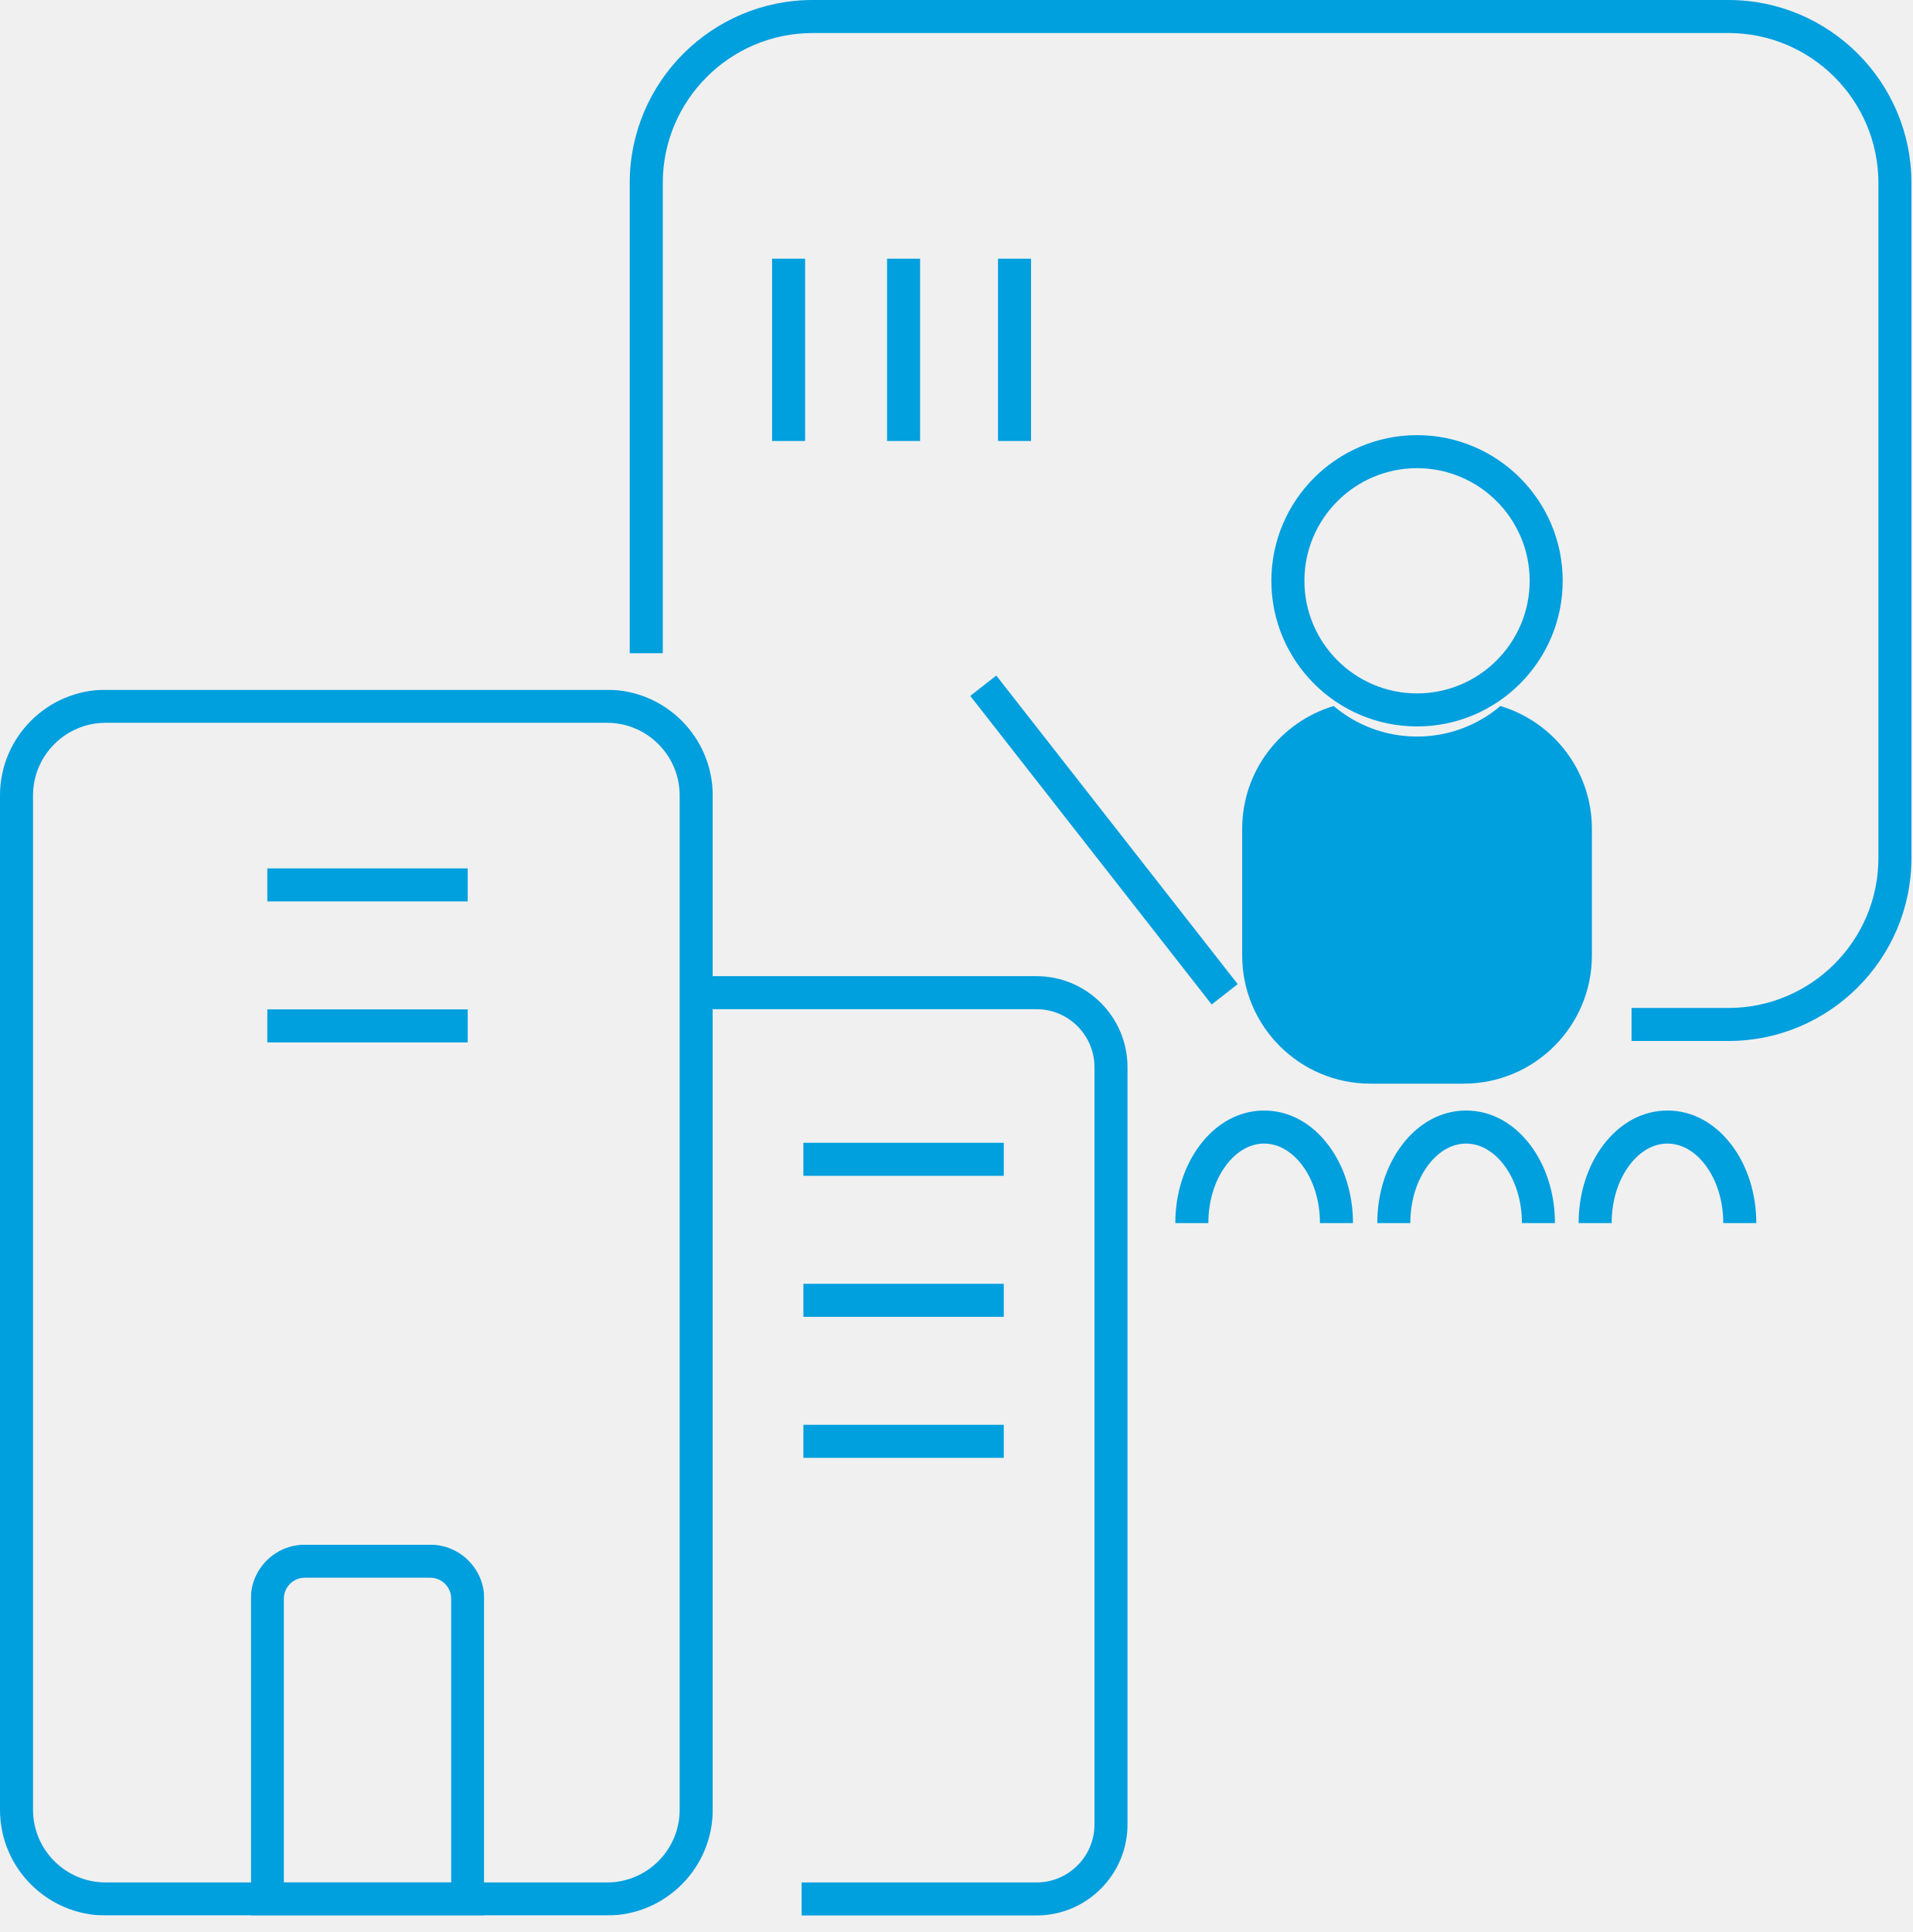
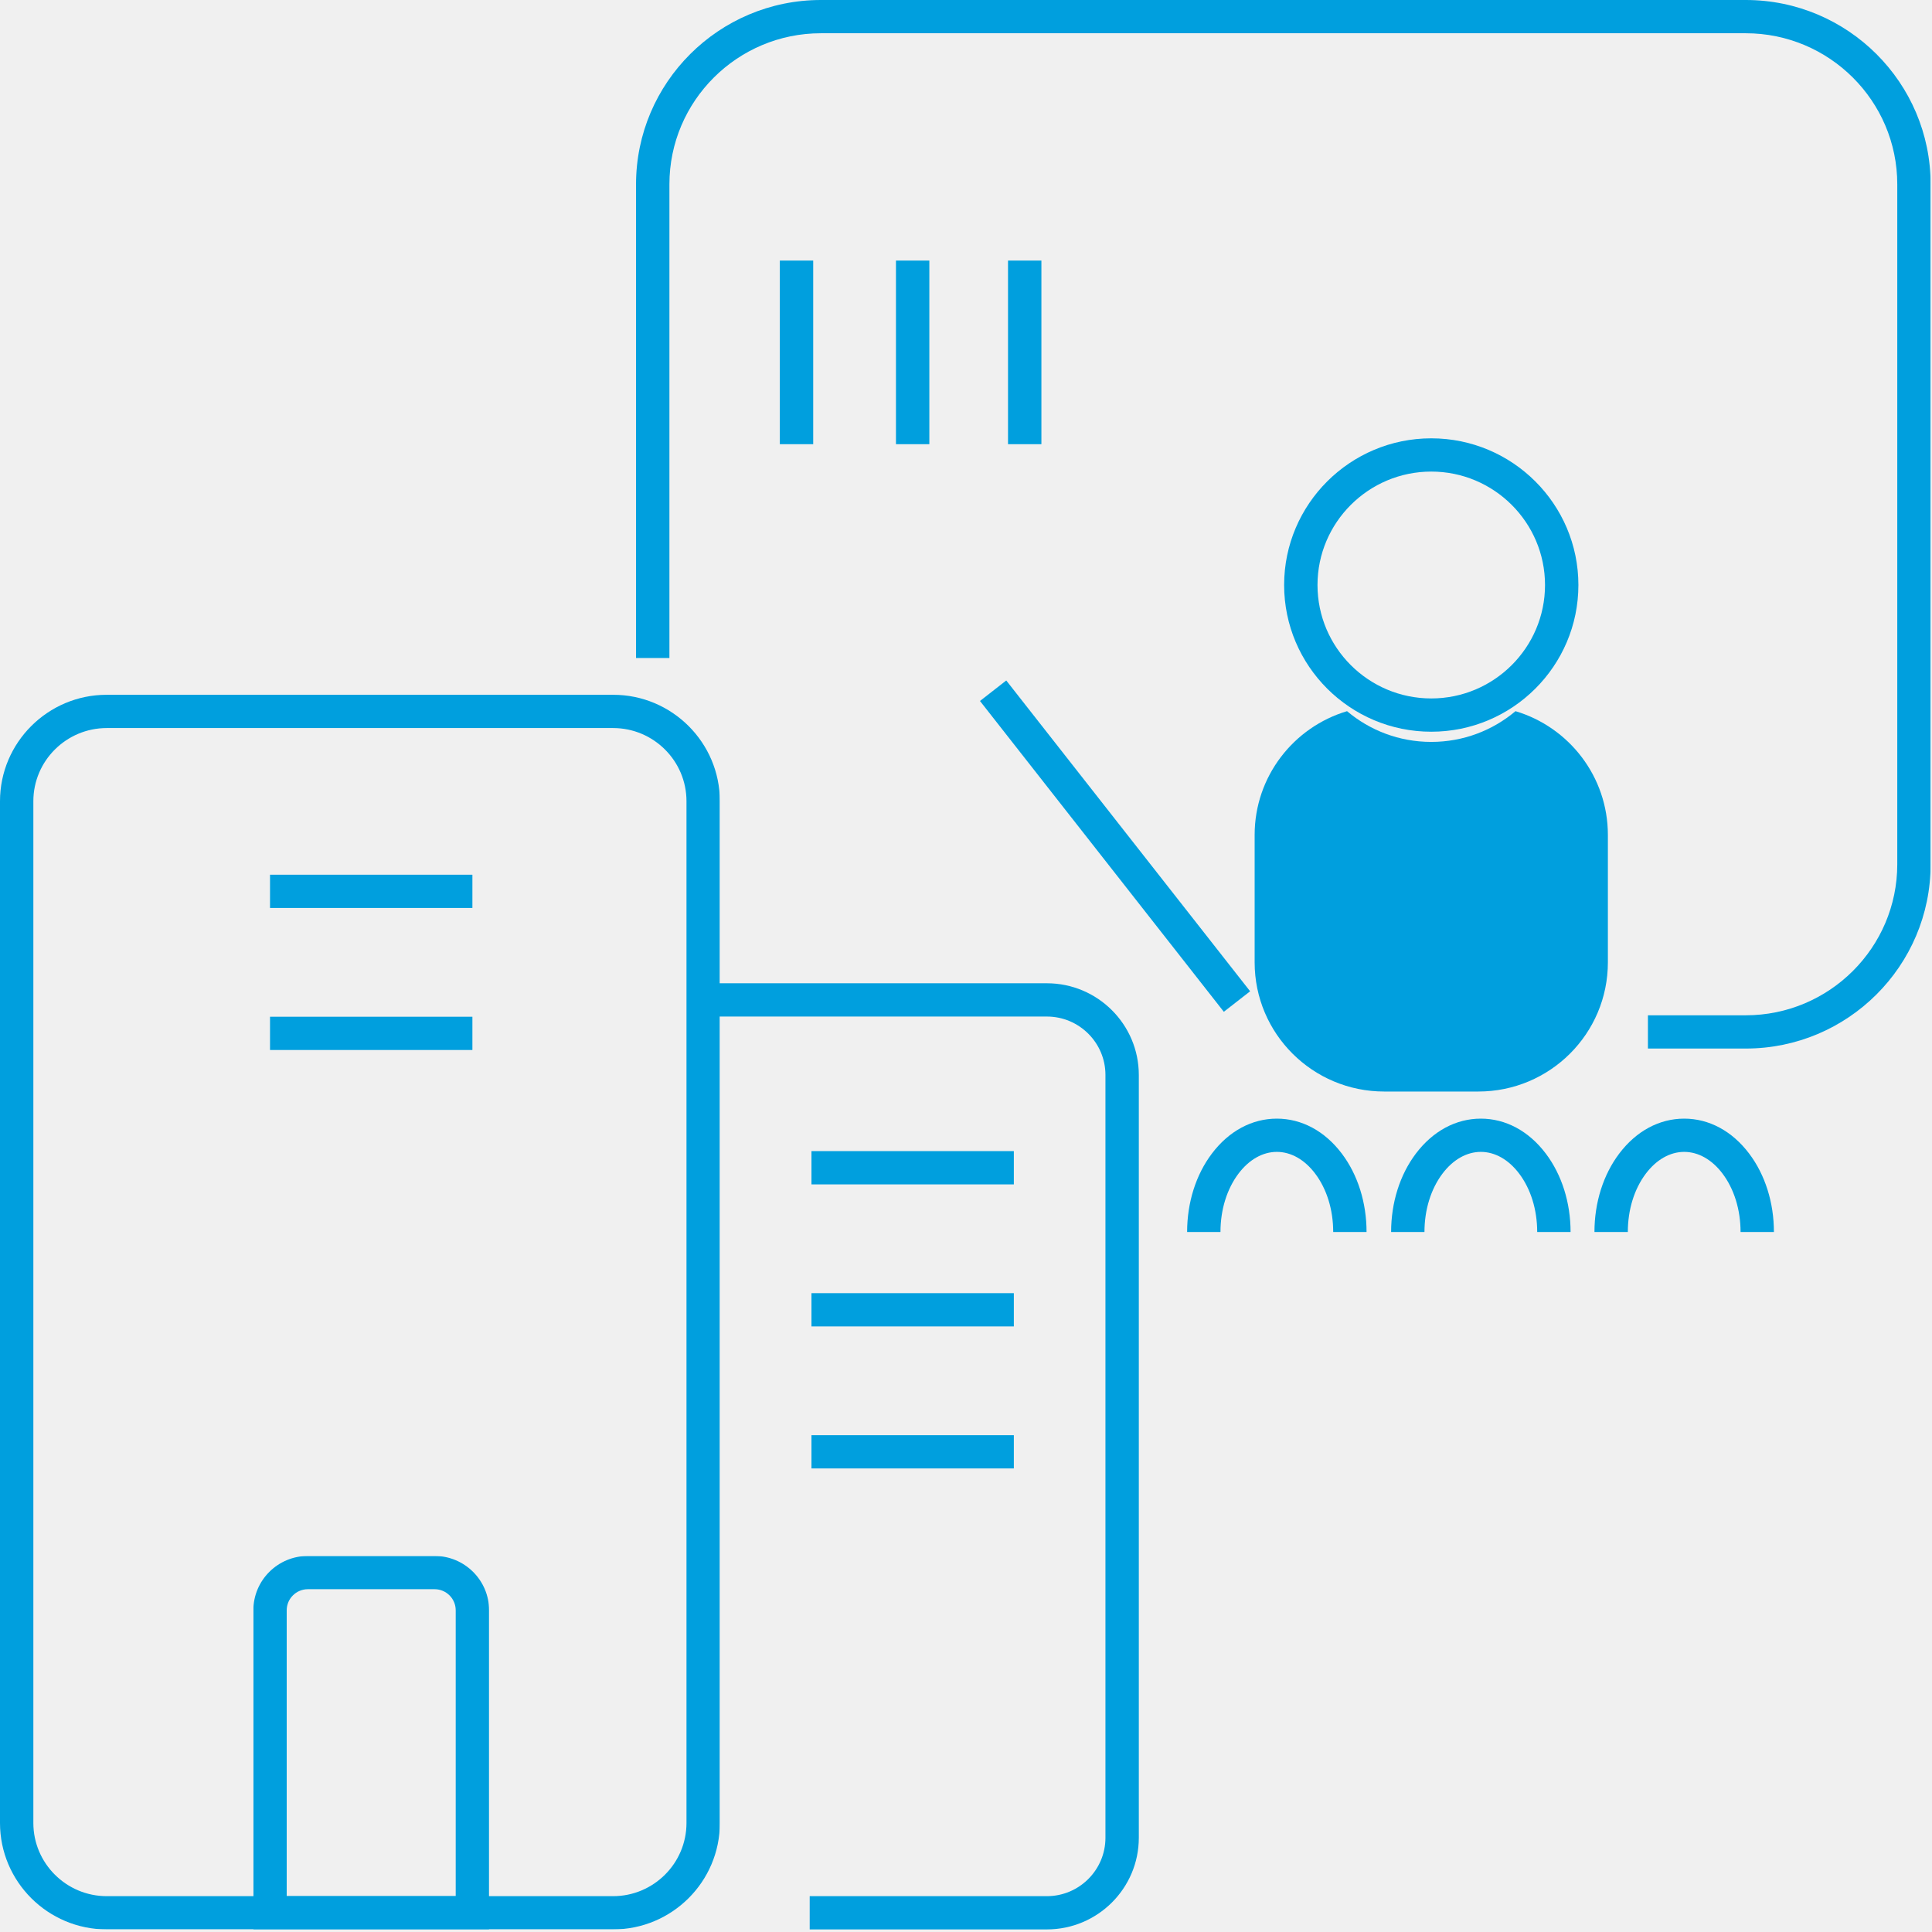
- <svg xmlns="http://www.w3.org/2000/svg" xmlns:xlink="http://www.w3.org/1999/xlink" width="98px" height="99px" viewBox="0 0 98 99" version="1.1">
+ <svg xmlns="http://www.w3.org/2000/svg" xmlns:xlink="http://www.w3.org/1999/xlink" width="80px" height="80px" viewBox="0 0 80 80" version="1.1">
  <defs>
-     <polygon id="path-1" points="0 0.059 36.515 0.059 36.515 62.868 0 62.868" />
-     <polygon id="path-3" points="0.05 0.06 12.007 0.06 12.007 19.06 0.05 19.06" />
-     <polygon id="path-5" points="0 98.153 97.93 98.153 97.93 0 0 0" />
+     <polygon id="path-1" points="0 0.048 29.808 0.048 29.808 51.172 0 51.172" />
+     <polygon id="path-3" points="0.041 0.049 9.802 0.049 9.802 15.514 0.041 15.514" />
+     <polygon id="path-5" points="0 79.893 79.943 79.893 79.943 0 0 0" />
  </defs>
  <g id="Page-1" stroke="none" stroke-width="1" fill="none" fill-rule="evenodd">
-     <g id="Artboard" transform="translate(-138, -43)">
-       <g id="研究院培训icon按下" transform="translate(138, 43)">
-         <g id="Group-3" transform="translate(0, 35.2854)">
+     <g id="画板" transform="translate(-140, -35)">
+       <g id="研究院培训icon按下" transform="translate(140, 35)">
+         <g id="Group-3" transform="translate(0, 28.72104)">
          <mask id="mask-2" fill="white">
            <use xlink:href="#path-1" />
          </mask>
          <g id="Clip-2" />
-           <path d="M5.416,1.752 C3.363,1.752 1.692,3.422 1.692,5.475 L1.692,57.452 C1.692,59.505 3.363,61.176 5.416,61.176 L31.099,61.176 C33.152,61.176 34.822,59.505 34.822,57.452 L34.822,5.475 C34.822,3.422 33.152,1.752 31.099,1.752 L5.416,1.752 Z M31.099,62.868 L5.416,62.868 C2.429,62.868 -2.84470247e-05,60.438 -2.84470247e-05,57.452 L-2.84470247e-05,5.475 C-2.84470247e-05,2.489 2.429,0.059 5.416,0.059 L31.099,0.059 C34.085,0.059 36.515,2.489 36.515,5.475 L36.515,57.452 C36.515,60.438 34.085,62.868 31.099,62.868 Z" id="Fill-1" fill="#009FDE" mask="url(#mask-2)" />
+           <path d="M4.421,1.426 C2.745,1.426 1.381,2.785 1.381,4.456 L1.381,46.764 C1.381,48.435 2.745,49.795 4.421,49.795 L25.387,49.795 C27.063,49.795 28.426,48.435 28.426,46.764 L28.426,4.456 C28.426,2.785 27.063,1.426 25.387,1.426 L4.421,1.426 Z M25.387,51.172 L4.421,51.172 C1.983,51.172 -2.3222061e-05,49.195 -2.3222061e-05,46.764 L-2.3222061e-05,4.456 C-2.3222061e-05,2.026 1.983,0.048 4.421,0.048 L25.387,0.048 C27.825,0.048 29.808,2.026 29.808,4.456 L29.808,46.764 C29.808,49.195 27.825,51.172 25.387,51.172 Z" id="Fill-1" fill="#009FDE" mask="url(#mask-2)" />
        </g>
-         <g id="Group-6" transform="translate(12.80116, 79.09382)">
+         <g id="Group-6" transform="translate(10.44993, 64.37951)">
          <mask id="mask-4" fill="white">
            <use xlink:href="#path-3" />
          </mask>
          <g id="Clip-5" />
-           <path d="M1.742,17.367 L10.315,17.367 L10.315,2.825 C10.315,2.233 9.834,1.752 9.242,1.752 L2.815,1.752 C2.223,1.752 1.742,2.233 1.742,2.825 L1.742,17.367 Z M12.007,19.06 L0.05,19.06 L0.05,2.825 C0.05,1.3 1.29,0.06 2.815,0.06 L9.242,0.06 C10.767,0.06 12.007,1.3 12.007,2.825 L12.007,19.06 Z" id="Fill-4" fill="#009FDE" mask="url(#mask-4)" />
+           <path d="M1.422,14.136 L8.42,14.136 L8.42,2.299 C8.42,1.818 8.028,1.426 7.545,1.426 L2.298,1.426 C1.815,1.426 1.422,1.818 1.422,2.299 L1.422,14.136 Z M9.802,15.514 L0.041,15.514 L0.041,2.299 C0.041,1.058 1.053,0.049 2.298,0.049 L7.545,0.049 C8.789,0.049 9.802,1.058 9.802,2.299 L9.802,15.514 Z" id="Fill-4" fill="#009FDE" mask="url(#mask-4)" />
        </g>
-         <path d="M53.103,98.153 L41.071,98.153 L41.071,96.461 L53.103,96.461 C54.741,96.461 56.074,95.128 56.074,93.49 L56.074,54.684 C56.074,53.046 54.741,51.713 53.103,51.713 L35.668,51.713 L35.668,50.021 L53.103,50.021 C55.674,50.021 57.766,52.113 57.766,54.684 L57.766,93.49 C57.766,96.061 55.674,98.153 53.103,98.153" id="Fill-7" fill="#009FDE" />
+         <path d="M43.349,79.893 L33.528,79.893 L33.528,78.516 L43.349,78.516 C44.686,78.516 45.774,77.431 45.774,76.098 L45.774,44.511 C45.774,43.177 44.686,42.093 43.349,42.093 L29.117,42.093 L29.117,40.715 L43.349,40.715 C45.448,40.715 47.156,42.418 47.156,44.511 L47.156,76.098 C47.156,78.191 45.448,79.893 43.349,79.893" id="Fill-7" fill="#009FDE" />
        <mask id="mask-6" fill="white">
          <use xlink:href="#path-5" />
        </mask>
        <g id="Clip-10" />
-         <polygon id="Fill-9" fill="#009FDE" mask="url(#mask-6)" points="13.697 46.19 23.962 46.19 23.962 44.498 13.697 44.498" />
-         <polygon id="Fill-11" fill="#009FDE" mask="url(#mask-6)" points="13.697 53.416 23.962 53.416 23.962 51.723 13.697 51.723" />
-         <polygon id="Fill-12" fill="#009FDE" mask="url(#mask-6)" points="41.161 60.252 51.427 60.252 51.427 58.559 41.161 58.559" />
-         <polygon id="Fill-13" fill="#009FDE" mask="url(#mask-6)" points="41.161 67.477 51.427 67.477 51.427 65.785 41.161 65.785" />
-         <polygon id="Fill-14" fill="#009FDE" mask="url(#mask-6)" points="41.161 74.703 51.427 74.703 51.427 73.01 41.161 73.01" />
-         <path d="M72.6,23.99 C69.418,23.99 66.83,26.579 66.83,29.761 C66.83,32.943 69.418,35.532 72.6,35.532 C75.782,35.532 78.371,32.943 78.371,29.761 C78.371,26.579 75.782,23.99 72.6,23.99 M72.6,37.224 C68.485,37.224 65.137,33.876 65.137,29.761 C65.137,25.646 68.485,22.298 72.6,22.298 C76.715,22.298 80.063,25.646 80.063,29.761 C80.063,33.876 76.715,37.224 72.6,37.224" id="Fill-15" fill="#009FDE" mask="url(#mask-6)" />
-         <path d="M76.872,36.179 C75.719,37.154 74.229,37.743 72.6,37.743 C70.972,37.743 69.481,37.154 68.329,36.179 C65.617,36.989 63.641,39.502 63.641,42.477 L63.641,48.956 C63.641,52.586 66.584,55.529 70.214,55.529 L74.986,55.529 C78.617,55.529 81.559,52.586 81.559,48.956 L81.559,42.477 C81.559,39.502 79.583,36.989 76.872,36.179" id="Fill-16" fill="#009FDE" mask="url(#mask-6)" />
-         <polygon id="Fill-17" fill="#009FDE" mask="url(#mask-6)" points="62.079 51.472 49.71 35.66 51.043 34.617 63.412 50.429" />
-         <path d="M88.554,53.342 L83.59,53.342 L83.59,51.65 L88.554,51.65 C92.791,51.65 96.238,48.203 96.238,43.966 L96.238,9.376 C96.238,5.139 92.791,1.692 88.554,1.692 L41.639,1.692 C37.402,1.692 33.956,5.139 33.956,9.376 L33.956,33.473 L32.263,33.473 L32.263,9.376 C32.263,4.206 36.469,-1.42235123e-05 41.639,-1.42235123e-05 L88.554,-1.42235123e-05 C93.724,-1.42235123e-05 97.93,4.206 97.93,9.376 L97.93,43.966 C97.93,49.136 93.724,53.342 88.554,53.342" id="Fill-18" fill="#009FDE" mask="url(#mask-6)" />
-         <polygon id="Fill-19" fill="#009FDE" mask="url(#mask-6)" points="39.557 22.597 41.249 22.597 41.249 13.256 39.557 13.256" />
-         <polygon id="Fill-20" fill="#009FDE" mask="url(#mask-6)" points="45.448 22.597 47.14 22.597 47.14 13.256 45.448 13.256" />
-         <polygon id="Fill-21" fill="#009FDE" mask="url(#mask-6)" points="51.132 22.597 52.824 22.597 52.824 13.256 51.132 13.256" />
-         <path d="M69.318,62.674 L67.626,62.674 C67.626,61.542 67.301,60.487 66.711,59.703 C66.175,58.991 65.485,58.599 64.767,58.599 C64.05,58.599 63.359,58.991 62.823,59.703 C62.233,60.487 61.908,61.542 61.908,62.674 L60.216,62.674 C60.216,61.177 60.662,59.76 61.471,58.685 C62.335,57.538 63.505,56.906 64.767,56.906 C66.029,56.906 67.2,57.538 68.063,58.685 C68.873,59.76 69.318,61.177 69.318,62.674" id="Fill-22" fill="#009FDE" mask="url(#mask-6)" />
-         <path d="M79.666,62.674 L77.974,62.674 C77.974,61.542 77.649,60.487 77.059,59.703 C76.523,58.991 75.832,58.599 75.115,58.599 C74.397,58.599 73.707,58.991 73.171,59.703 C72.581,60.487 72.256,61.542 72.256,62.674 L70.563,62.674 C70.563,61.177 71.009,59.76 71.819,58.685 C72.682,57.538 73.853,56.906 75.115,56.906 C76.377,56.906 77.547,57.538 78.411,58.685 C79.22,59.76 79.666,61.177 79.666,62.674" id="Fill-23" fill="#009FDE" mask="url(#mask-6)" />
-         <path d="M89.981,62.674 L88.289,62.674 C88.289,61.542 87.964,60.487 87.374,59.703 C86.838,58.991 86.148,58.599 85.43,58.599 C84.712,58.599 84.022,58.991 83.486,59.703 C82.896,60.487 82.571,61.542 82.571,62.674 L80.879,62.674 C80.879,61.177 81.324,59.76 82.134,58.685 C82.998,57.538 84.168,56.906 85.43,56.906 C86.692,56.906 87.862,57.538 88.726,58.685 C89.535,59.76 89.981,61.177 89.981,62.674" id="Fill-24" fill="#009FDE" mask="url(#mask-6)" />
+         <polygon id="Fill-9" fill="#009FDE" mask="url(#mask-6)" points="11.181 37.597 19.561 37.597 19.561 36.22 11.181 36.22" />
+         <polygon id="Fill-11" fill="#009FDE" mask="url(#mask-6)" points="11.181 43.478 19.561 43.478 19.561 42.101 11.181 42.101" />
+         <polygon id="Fill-12" fill="#009FDE" mask="url(#mask-6)" points="33.601 49.043 41.981 49.043 41.981 47.665 33.601 47.665" />
+         <polygon id="Fill-13" fill="#009FDE" mask="url(#mask-6)" points="33.601 54.924 41.981 54.924 41.981 53.547 33.601 53.547" />
+         <polygon id="Fill-14" fill="#009FDE" mask="url(#mask-6)" points="33.601 60.805 41.981 60.805 41.981 59.428 33.601 59.428" />
+         <path d="M59.266,19.527 C56.668,19.527 54.555,21.634 54.555,24.224 C54.555,26.814 56.668,28.921 59.266,28.921 C61.863,28.921 63.976,26.814 63.976,24.224 C63.976,21.634 61.863,19.527 59.266,19.527 M59.266,30.299 C55.906,30.299 53.173,27.574 53.173,24.224 C53.173,20.875 55.906,18.15 59.266,18.15 C62.625,18.15 65.358,20.875 65.358,24.224 C65.358,27.574 62.625,30.299 59.266,30.299" id="Fill-15" fill="#009FDE" mask="url(#mask-6)" />
+         <path d="M62.753,29.448 C61.812,30.242 60.595,30.721 59.266,30.721 C57.936,30.721 56.719,30.242 55.778,29.448 C53.565,30.108 51.952,32.153 51.952,34.575 L51.952,39.848 C51.952,42.803 54.354,45.198 57.318,45.198 L61.213,45.198 C64.177,45.198 66.579,42.803 66.579,39.848 L66.579,34.575 C66.579,32.153 64.966,30.108 62.753,29.448" id="Fill-16" fill="#009FDE" mask="url(#mask-6)" />
+         <polygon id="Fill-17" fill="#009FDE" mask="url(#mask-6)" points="50.676 41.896 40.579 29.026 41.667 28.177 51.765 41.047" />
+         <path d="M72.289,43.418 L68.237,43.418 L68.237,42.041 L72.289,42.041 C75.748,42.041 78.562,39.235 78.562,35.787 L78.562,7.632 C78.562,4.183 75.748,1.377 72.289,1.377 L33.991,1.377 C30.533,1.377 27.719,4.183 27.719,7.632 L27.719,27.246 L26.337,27.246 L26.337,7.632 C26.337,3.424 29.771,-1.1577424e-05 33.991,-1.1577424e-05 L72.289,-1.1577424e-05 C76.51,-1.1577424e-05 79.943,3.424 79.943,7.632 L79.943,35.787 C79.943,39.995 76.51,43.418 72.289,43.418" id="Fill-18" fill="#009FDE" mask="url(#mask-6)" />
+         <polygon id="Fill-19" fill="#009FDE" mask="url(#mask-6)" points="32.291 18.393 33.673 18.393 33.673 10.79 32.291 10.79" />
+         <polygon id="Fill-20" fill="#009FDE" mask="url(#mask-6)" points="37.1 18.393 38.482 18.393 38.482 10.79 37.1 10.79" />
+         <polygon id="Fill-21" fill="#009FDE" mask="url(#mask-6)" points="41.74 18.393 43.122 18.393 43.122 10.79 41.74 10.79" />
+         <path d="M56.586,51.015 L55.205,51.015 C55.205,50.093 54.94,49.234 54.458,48.596 C54.02,48.016 53.457,47.697 52.871,47.697 C52.285,47.697 51.722,48.016 51.284,48.596 C50.803,49.234 50.537,50.093 50.537,51.015 L49.156,51.015 C49.156,49.796 49.52,48.643 50.181,47.768 C50.885,46.834 51.841,46.32 52.871,46.32 C53.901,46.32 54.857,46.834 55.562,47.768 C56.223,48.643 56.586,49.796 56.586,51.015" id="Fill-22" fill="#009FDE" mask="url(#mask-6)" />
+         <path d="M65.034,51.015 L63.652,51.015 C63.652,50.093 63.387,49.234 62.905,48.596 C62.467,48.016 61.904,47.697 61.318,47.697 C60.732,47.697 60.169,48.016 59.731,48.596 C59.25,49.234 58.984,50.093 58.984,51.015 L57.603,51.015 C57.603,49.796 57.967,48.643 58.628,47.768 C59.333,46.834 60.288,46.32 61.318,46.32 C62.348,46.32 63.304,46.834 64.009,47.768 C64.67,48.643 65.034,49.796 65.034,51.015" id="Fill-23" fill="#009FDE" mask="url(#mask-6)" />
+         <path d="M73.454,51.015 L72.073,51.015 C72.073,50.093 71.807,49.234 71.326,48.596 C70.888,48.016 70.324,47.697 69.739,47.697 C69.153,47.697 68.59,48.016 68.152,48.596 C67.67,49.234 67.405,50.093 67.405,51.015 L66.023,51.015 C66.023,49.796 66.387,48.643 67.048,47.768 C67.753,46.834 68.709,46.32 69.739,46.32 C70.769,46.32 71.724,46.834 72.429,47.768 C73.09,48.643 73.454,49.796 73.454,51.015" id="Fill-24" fill="#009FDE" mask="url(#mask-6)" />
      </g>
    </g>
  </g>
</svg>
